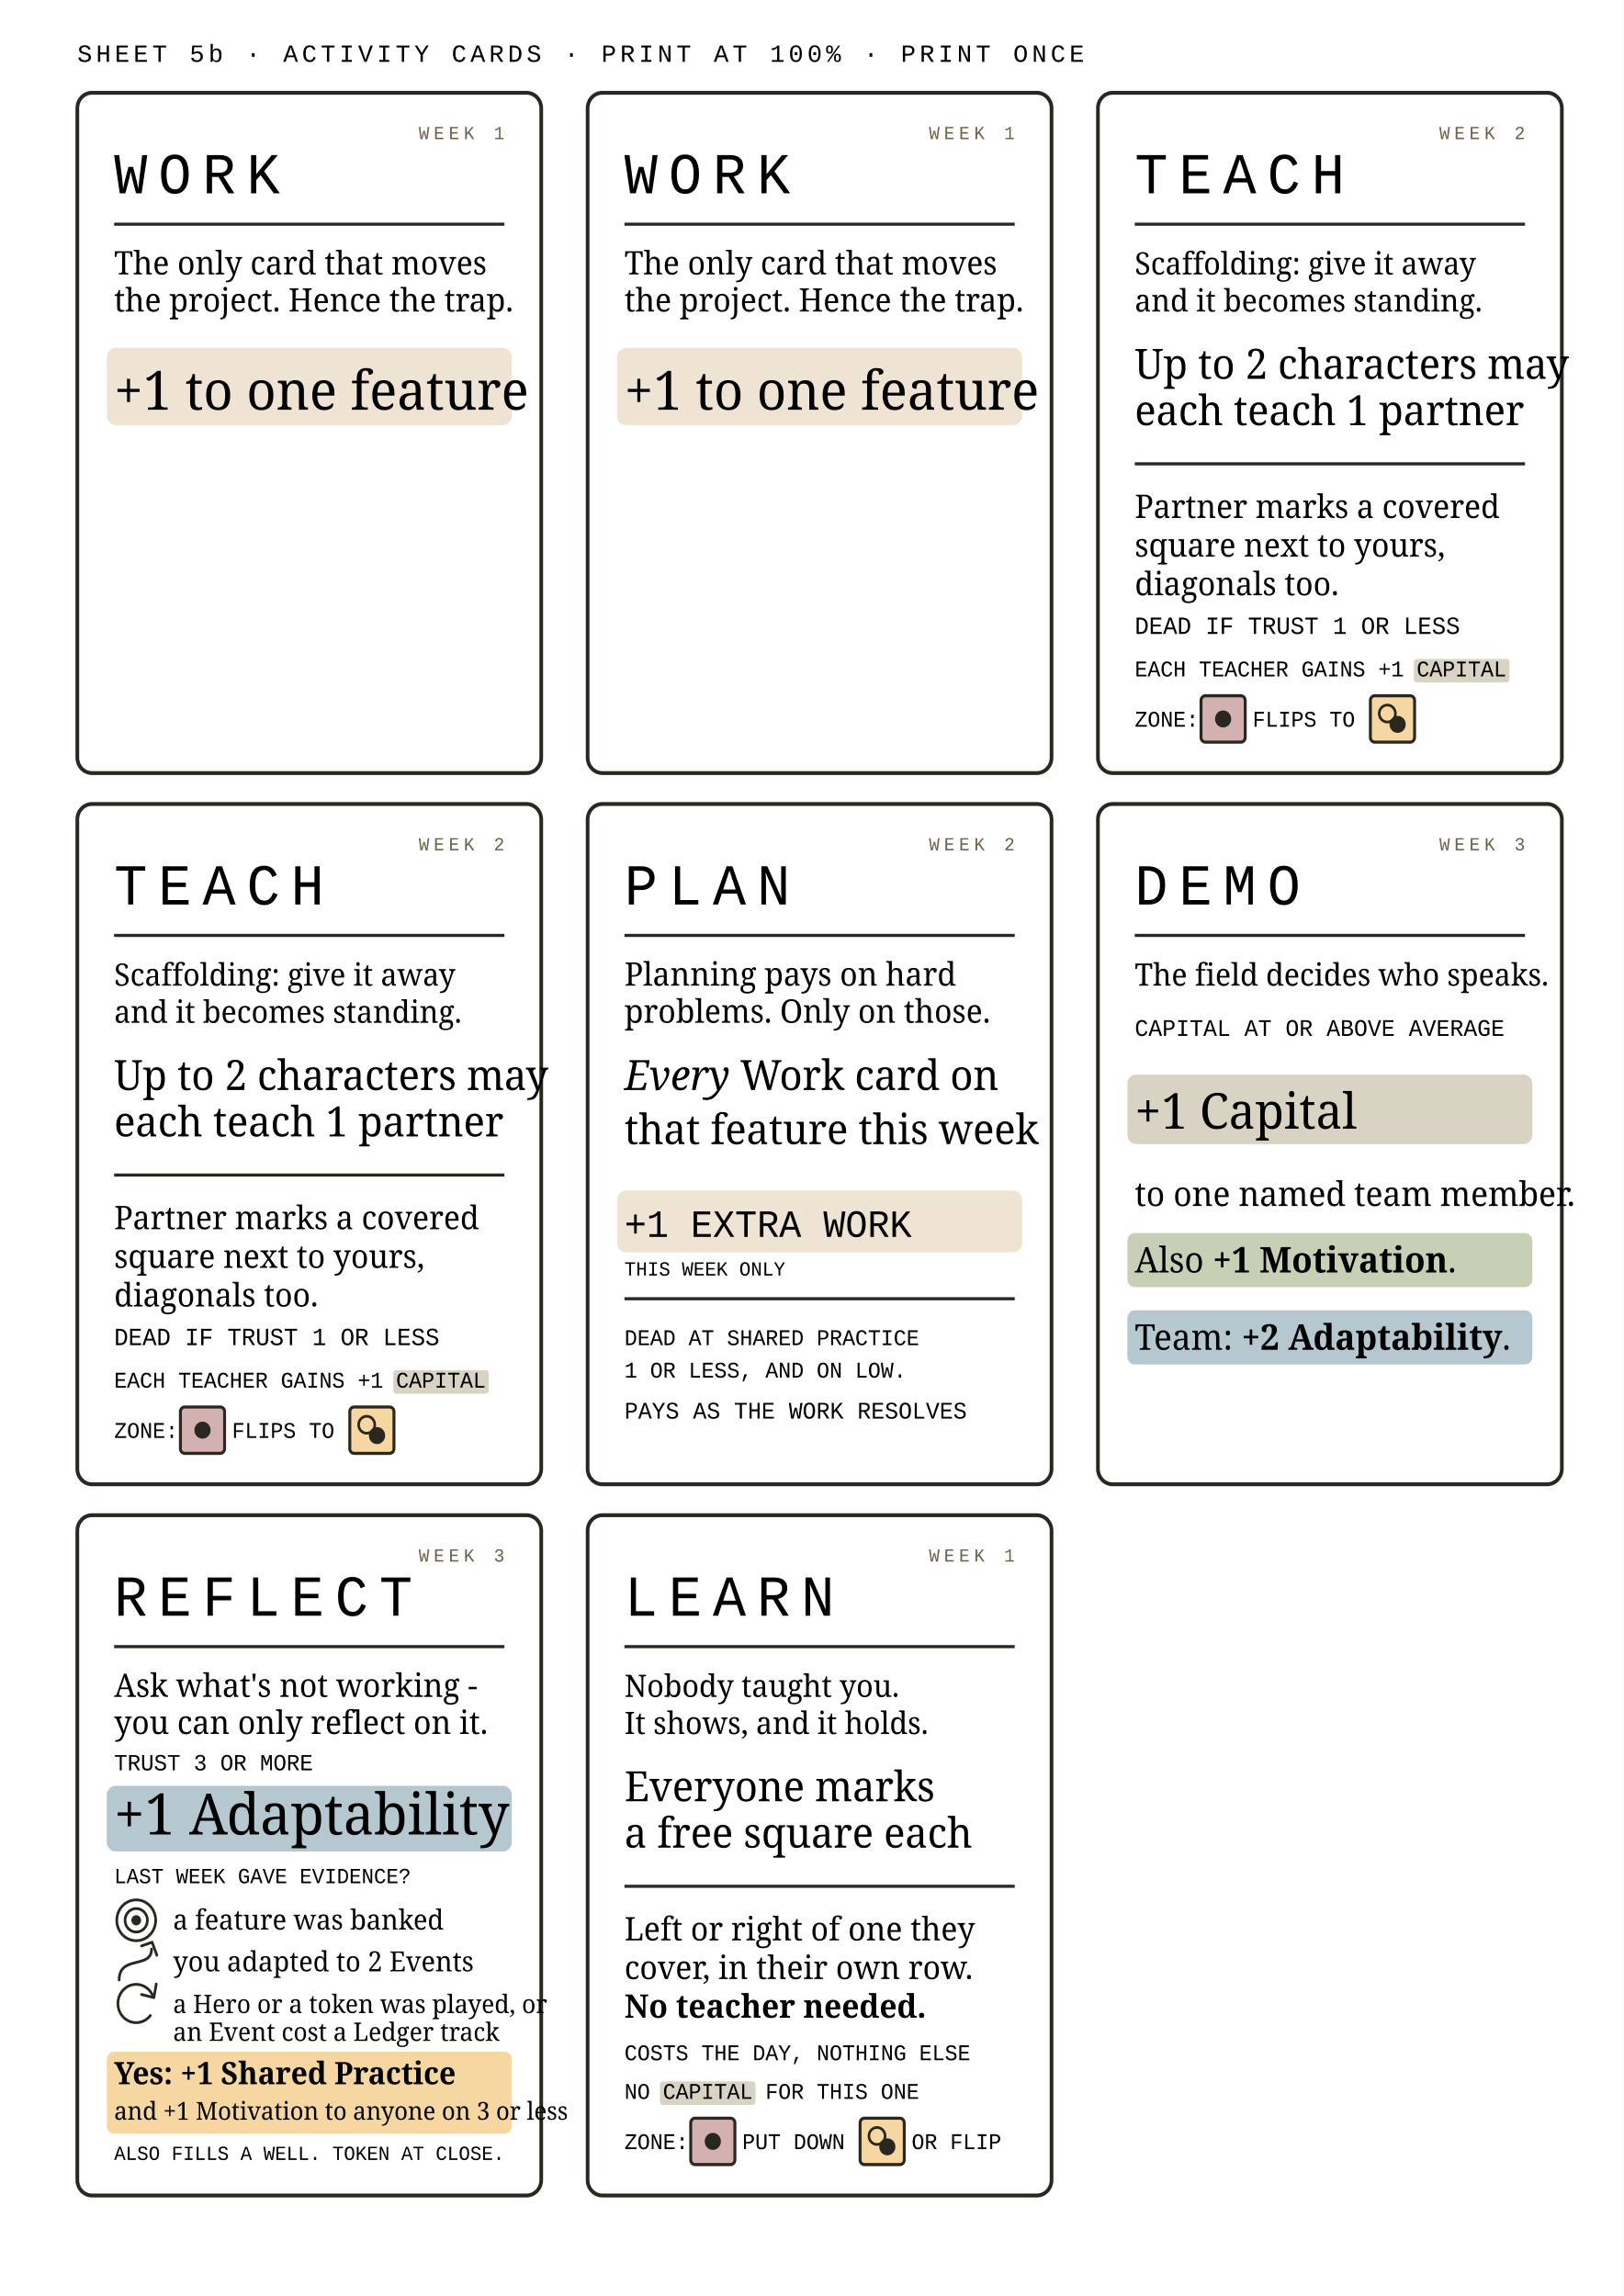
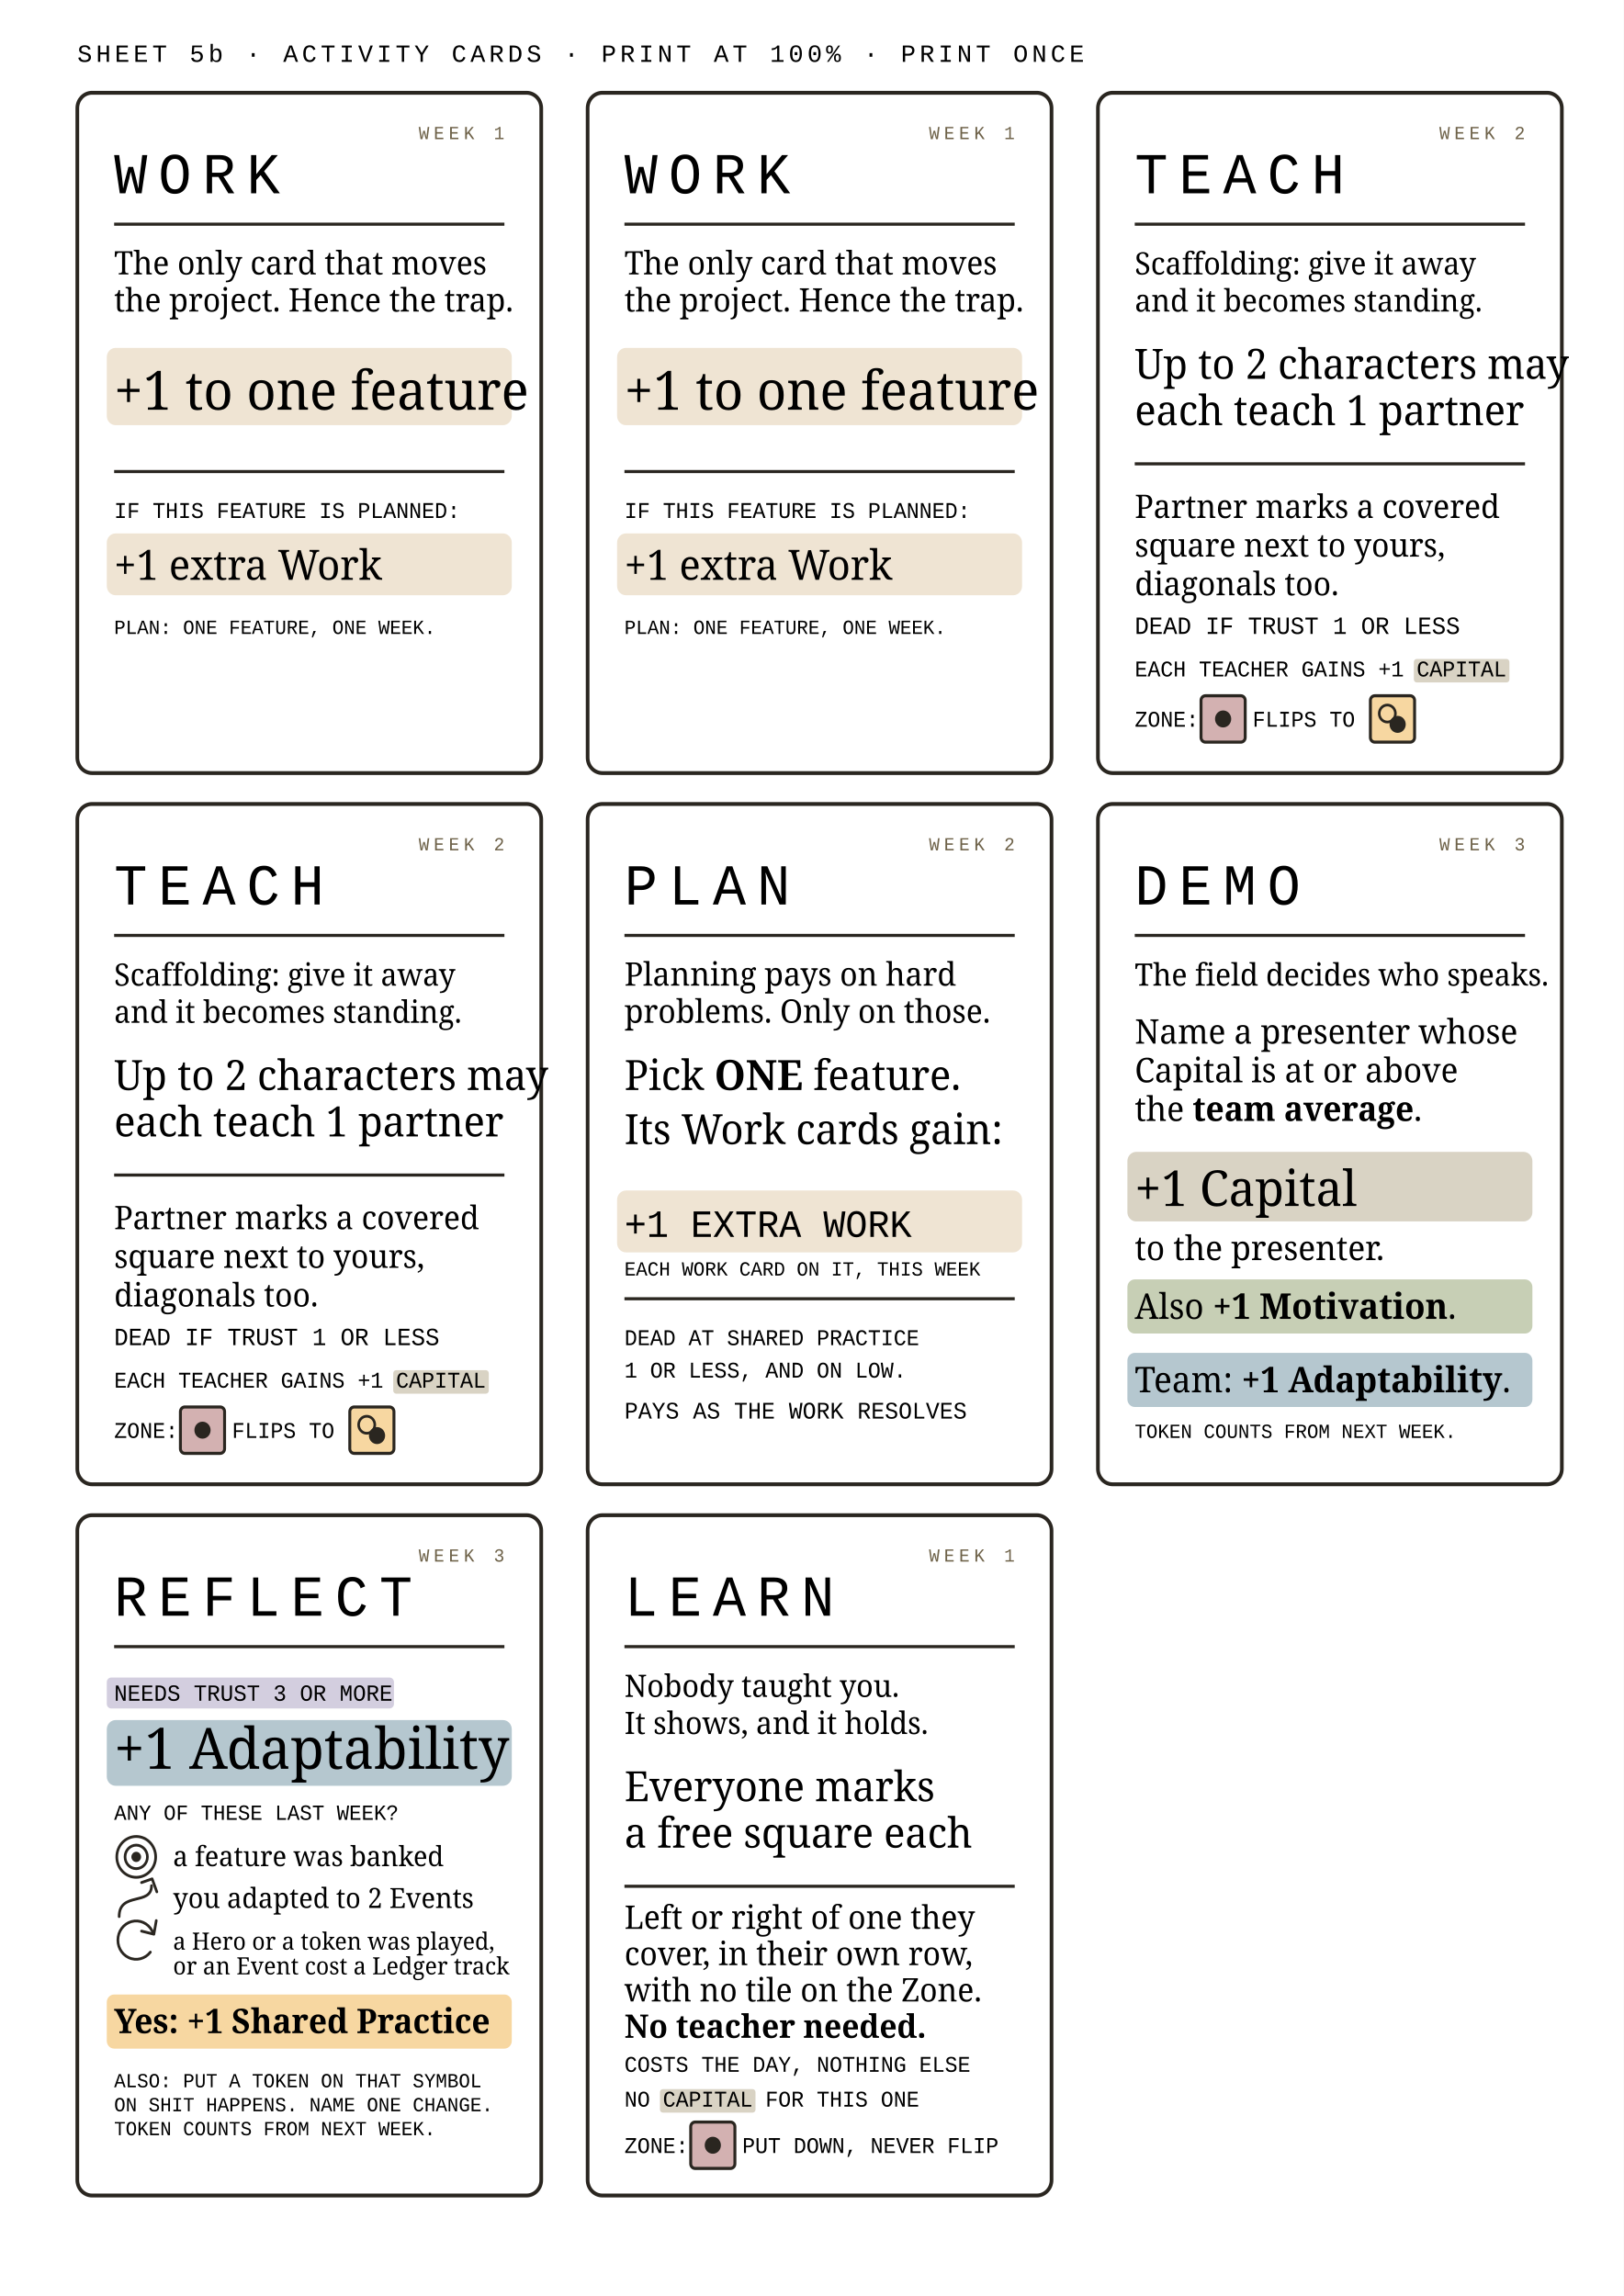
<svg xmlns="http://www.w3.org/2000/svg" width="210mm" height="297mm" viewBox="0 0 210 297">
  <style>
  .s { font-family:"EB Garamond",Garamond,Georgia,serif; fill:#000000; }
  .m { font-family:"IBM Plex Mono","Courier New",monospace; fill:#000000; }
  .c { fill:none; stroke:#2A2620; stroke-width:.5; }
  .h { stroke:#2A2620; stroke-width:.4; fill:none; }
  .q { fill:#000000; }
  .wk { fill:#6E6249; }
  .trust { fill:#000000; }
  .adapt { fill:#000000; }
  .sy { fill:none; stroke:#2A2620; stroke-width:.45; stroke-linecap:round; stroke-linejoin:round; }
</style>
  <defs>
    <g id="work" transform="scale(.952381,1)">
      <rect width="63" height="88" rx="2" class="c" />
      <text x="58" y="6" class="m wk" font-size="2.4" letter-spacing=".6" text-anchor="end">WEEK 1</text>
      <text x="5" y="13" class="m" font-size="7.5" letter-spacing="1.5">WORK</text>
      <line x1="5" y1="17" x2="58" y2="17" class="h" stroke-width=".7" />
      <text x="5" y="23.5" class="s" font-size="4.2">The only card that moves</text>
      <text x="5" y="28.3" class="s" font-size="4.2">the project. Hence the trap.</text>
      <g transform="translate(0,11)">
        <rect x="4" y="22" width="55" height="10" rx="1.2" fill="#EFE4D3" />
        <text x="5" y="30" class="s" font-size="7">+1 to one feature</text>
+         <line x1="5" y1="38" x2="58" y2="38" class="h" />
+         <text x="5" y="44" class="m q" font-size="2.9">IF THIS FEATURE IS PLANNED:</text>
+         <rect x="4" y="46" width="55" height="8" rx="1.2" fill="#EFE4D3" />
+         <text x="5" y="52" class="s" font-size="5.4">+1 extra Work</text>
+         <text x="5" y="59" class="m q" font-size="2.6">PLAN: ONE FEATURE, ONE WEEK.</text>
      </g>
    </g>
    <g id="ztile-one">
      <rect x="-3" y="-3" width="6" height="6" rx=".6" fill="#D3B1B1" stroke="#2A2620" stroke-width=".4" />
      <circle cx="0" cy="0" r="1.1" fill="#2A2620" />
    </g>
    <g id="ztile-stack">
      <rect x="-3" y="-3" width="6" height="6" rx=".6" fill="#F7D7A1" stroke="#2A2620" stroke-width=".4" />
      <circle cx="-.7" cy="-.7" r="1.1" fill="#F7D7A1" stroke="#2A2620" stroke-width=".35" />
      <circle cx=".7" cy=".7" r="1.1" fill="#2A2620" />
    </g>
    <g id="sym-obj" class="sy">
      <circle r="3.3" />
      <circle r="1.9" />
      <circle r=".6" fill="#2A2620" />
    </g>
    <g id="sym-strat" class="sy">
      <path d="M-2.9,2.9 C-2.9,-1.2 2.6,1.2 2.6,-2.1" />
      <path d="M0.9,-2.6 L2.7,-3.2 L3.5,-1.1" />
    </g>
    <g id="sym-proc" class="sy">
      <path d="M2.9,-1.1 A3.1,3.1 0 1 0 2.4,1.9" />
      <path d="M0.9,-1.5 L3.0,-1.0 L3.4,-3.2" />
    </g>
    <g id="teach" transform="scale(.952381,1)">
      <rect width="63" height="88" rx="2" class="c" />
      <text x="58" y="6" class="m wk" font-size="2.4" letter-spacing=".6" text-anchor="end">WEEK 2</text>
      <text x="5" y="13" class="m" font-size="7.5" letter-spacing="1.5">TEACH</text>
      <line x1="5" y1="17" x2="58" y2="17" class="h" stroke-width=".7" />
      <text x="5" y="23.5" class="s" font-size="4">Scaffolding: give it away</text>
      <text x="5" y="28.3" class="s" font-size="4">and it becomes standing.</text>
      <g transform="translate(0,10)">
        <text x="5" y="27" class="s" font-size="5.4">Up to 2 characters may</text>
        <text x="5" y="33" class="s" font-size="5.4">each teach 1 partner</text>
        <line x1="5" y1="38" x2="58" y2="38" class="h" />
        <text x="5" y="45" class="s" font-size="4.2">Partner marks a covered</text>
        <text x="5" y="50" class="s" font-size="4.2">square next to yours,</text>
        <text x="5" y="55" class="s" font-size="4.2">diagonals too.</text>
        <text x="5" y="60" class="m trust" font-size="3.2">DEAD IF TRUST 1 OR LESS</text>
        <rect x="42.9" y="63.24" width="12.98" height="3.04" rx=".4" fill="#D9D3C4" />
        <text x="5" y="65.5" class="m q" font-size="2.9">EACH TEACHER GAINS +1 <tspan>CAPITAL</tspan>
        </text>
        <text x="5" y="72" class="m q" font-size="2.9">ZONE:</text>
        <use href="#ztile-one" x="17" y="71" />
        <text x="21" y="72" class="m q" font-size="2.9">FLIPS TO</text>
        <use href="#ztile-stack" x="40" y="71" />
      </g>
    </g>
    <g id="plan" transform="scale(.952381,1)">
      <rect width="63" height="88" rx="2" class="c" />
      <text x="58" y="6" class="m wk" font-size="2.4" letter-spacing=".6" text-anchor="end">WEEK 2</text>
      <text x="5" y="13" class="m" font-size="7.5" letter-spacing="1.5">PLAN</text>
      <line x1="5" y1="17" x2="58" y2="17" class="h" stroke-width=".7" />
      <text x="5" y="23.5" class="s" font-size="4.2">Planning pays on hard</text>
      <text x="5" y="28.3" class="s" font-size="4.2">problems. Only on those.</text>
      <g transform="translate(0,10)">
-         <text x="5" y="27" class="s" font-size="5.4">
-           <tspan font-style="italic">Every</tspan> Work card on</text>
-         <text x="5" y="34" class="s" font-size="5.4">that feature this week</text>
+         <text x="5" y="27" class="s" font-size="5.4">Pick <tspan font-weight="bold">ONE</tspan> feature.</text>
+         <text x="5" y="34" class="s" font-size="5.4">Its Work cards gain:</text>
        <rect x="4" y="40" width="55" height="8" rx="1.2" fill="#EFE4D3" />
        <text x="5" y="46" class="m" font-size="5">+1 EXTRA WORK</text>
-         <text x="5" y="51" class="m q" font-size="2.6">THIS WEEK ONLY</text>
+         <text x="5" y="51" class="m q" font-size="2.6">EACH WORK CARD ON IT, THIS WEEK</text>
        <line x1="5" y1="54" x2="58" y2="54" class="h" />
        <text x="5" y="60" class="m q" font-size="2.9">DEAD AT SHARED PRACTICE</text>
        <text x="5" y="64.2" class="m q" font-size="2.9">1 OR LESS, AND ON LOW.</text>
        <text x="5" y="69.5" class="m" font-size="3.1">PAYS AS THE WORK RESOLVES</text>
      </g>
    </g>
    <g id="demo" transform="scale(.952381,1)">
      <rect width="63" height="88" rx="2" class="c" />
      <text x="58" y="6" class="m wk" font-size="2.4" letter-spacing=".6" text-anchor="end">WEEK 3</text>
      <text x="5" y="13" class="m" font-size="7.5" letter-spacing="1.5">DEMO</text>
      <line x1="5" y1="17" x2="58" y2="17" class="h" stroke-width=".7" />
      <text x="5" y="23.5" class="s" font-size="4">The field decides who speaks.</text>
-       <g transform="translate(0,6)">
-         <text x="5" y="24" class="m" font-size="3.1">CAPITAL AT OR ABOVE AVERAGE</text>
-         <rect x="4" y="29" width="55" height="9" rx="1.2" fill="#D9D3C4" />
-         <text x="5" y="36" class="s" font-size="6.4">+1 Capital</text>
-         <text x="5" y="46" class="s" font-size="4.4">to one named team member.</text>
-         <rect x="4" y="49.5" width="55" height="7" rx="1" fill="#C7CFB5" />
-         <text x="5" y="54.6" class="s" font-size="4.6">Also <tspan font-weight="bold">+1 Motivation</tspan>.</text>
-         <rect x="4" y="59.5" width="55" height="7" rx="1" fill="#B5C7CF" />
-         <text x="5" y="64.6" class="s" font-size="4.6">Team: <tspan font-weight="bold">+2 Adaptability</tspan>.</text>
-       </g>
+       <text x="5" y="31" class="s" font-size="4.4">Name a presenter whose</text>
+       <text x="5" y="36" class="s" font-size="4.4">Capital is at or above</text>
+       <text x="5" y="41" class="s" font-size="4.4">the <tspan font-weight="bold">team average</tspan>.</text>
+       <rect x="4" y="45" width="55" height="9" rx="1.2" fill="#D9D3C4" />
+       <text x="5" y="52" class="s" font-size="6.4">+1 Capital</text>
+       <text x="5" y="59" class="s" font-size="4.4">to the presenter.</text>
+       <rect x="4" y="61.5" width="55" height="7" rx="1" fill="#C7CFB5" />
+       <text x="5" y="66.6" class="s" font-size="4.6">Also <tspan font-weight="bold">+1 Motivation</tspan>.</text>
+       <rect x="4" y="71" width="55" height="7" rx="1" fill="#B5C7CF" />
+       <text x="5" y="76.1" class="s" font-size="4.6">Team: <tspan font-weight="bold">+1 Adaptability</tspan>.</text>
+       <text x="5" y="82" class="m q" font-size="2.6">TOKEN COUNTS FROM NEXT WEEK.</text>
    </g>
    <g id="reflect" transform="scale(.952381,1)">
      <rect width="63" height="88" rx="2" class="c" />
      <text x="58" y="6" class="m wk" font-size="2.4" letter-spacing=".6" text-anchor="end">WEEK 3</text>
      <text x="5" y="13" class="m" font-size="7.5" letter-spacing="1.5">REFLECT</text>
      <line x1="5" y1="17" x2="58" y2="17" class="h" stroke-width=".7" />
-       <text x="5" y="23.5" class="s" font-size="4.2">Ask what's not working -</text>
-       <text x="5" y="28.3" class="s" font-size="4.2">you can only reflect on it.</text>
-       <text x="5" y="33" class="m" font-size="3">TRUST 3 OR MORE</text>
-       <rect x="4" y="35" width="55" height="8.5" rx="1.2" fill="#B5C7CF" />
-       <text x="5" y="41.3" class="s adapt" font-size="7.4">+1 Adaptability</text>
-       <text x="5" y="47.6" class="m q" font-size="2.8">LAST WEEK GAVE EVIDENCE?</text>
-       <use href="#sym-obj" transform="translate(8,52.4) scale(.8)" />
-       <text x="13" y="53.6" class="s" font-size="3.6">a feature was banked</text>
-       <use href="#sym-strat" transform="translate(8,57.8) scale(.8)" />
-       <text x="13" y="59" class="s" font-size="3.6">you adapted to 2 Events</text>
-       <use href="#sym-proc" transform="translate(8,63.2) scale(.8)" />
-       <text x="13" y="64.4" class="s" font-size="3.3">a Hero or a token was played, or</text>
-       <text x="13" y="68" class="s" font-size="3.3">an Event cost a Ledger track</text>
-       <rect x="4" y="69.4" width="55" height="10.6" rx="1" fill="#F7D7A1" />
-       <text x="5" y="73.6" class="s" font-size="4">
+       <rect x="4" y="21" width="39" height="4" rx=".6" fill="#D3CEDF" />
+       <text x="5" y="24" class="m" font-size="3">NEEDS TRUST 3 OR MORE</text>
+       <rect x="4" y="26.5" width="55" height="8.5" rx="1.2" fill="#B5C7CF" />
+       <text x="5" y="32.8" class="s adapt" font-size="7.4">+1 Adaptability</text>
+       <text x="5" y="39.4" class="m q" font-size="2.8">ANY OF THESE LAST WEEK?</text>
+       <use href="#sym-obj" transform="translate(8,44.2) scale(.8)" />
+       <text x="13" y="45.4" class="s" font-size="3.6">a feature was banked</text>
+       <use href="#sym-strat" transform="translate(8,49.6) scale(.8)" />
+       <text x="13" y="50.8" class="s" font-size="3.6">you adapted to 2 Events</text>
+       <use href="#sym-proc" transform="translate(8,55) scale(.8)" />
+       <text x="13" y="56.2" class="s" font-size="3.1">a Hero or a token was played,</text>
+       <text x="13" y="59.4" class="s" font-size="3.1">or an Event cost a Ledger track</text>
+       <rect x="4" y="62" width="55" height="7" rx="1" fill="#F7D7A1" />
+       <text x="5" y="67" class="s" font-size="4.4">
        <tspan font-weight="bold">Yes: +1 Shared Practice</tspan>
      </text>
-       <text x="5" y="78.2" class="s" font-size="3.2">and +1 Motivation to anyone on 3 or less</text>
-       <text x="5" y="83.4" class="m q" font-size="2.6">ALSO FILLS A WELL. TOKEN AT CLOSE.</text>
+       <text x="5" y="74" class="m q" font-size="2.6">ALSO: PUT A TOKEN ON THAT SYMBOL</text>
+       <text x="5" y="77.1" class="m q" font-size="2.6">ON SHIT HAPPENS. NAME ONE CHANGE.</text>
+       <text x="5" y="80.2" class="m q" font-size="2.6">TOKEN COUNTS FROM NEXT WEEK.</text>
    </g>
    <g id="learn" transform="scale(.952381,1)">
      <rect width="63" height="88" rx="2" class="c" />
      <text x="58" y="6" class="m wk" font-size="2.4" letter-spacing=".6" text-anchor="end">WEEK 1</text>
      <text x="5" y="13" class="m" font-size="7.5" letter-spacing="1.5">LEARN</text>
      <line x1="5" y1="17" x2="58" y2="17" class="h" stroke-width=".7" />
      <text x="5" y="23.5" class="s" font-size="4">Nobody taught you.</text>
      <text x="5" y="28.3" class="s" font-size="4">It shows, and it holds.</text>
      <g transform="translate(0,10)">
        <text x="5" y="27" class="s" font-size="5.4">Everyone marks</text>
        <text x="5" y="33" class="s" font-size="5.4">a free square each</text>
        <line x1="5" y1="38" x2="58" y2="38" class="h" />
-         <text x="5" y="45" class="s" font-size="4.2">Left or right of one they</text>
-         <text x="5" y="50" class="s" font-size="4.2">cover, in their own row.</text>
-         <text x="5" y="55" class="s" font-size="4.2">
+         <text x="5" y="43.5" class="s" font-size="4.2">Left or right of one they</text>
+         <text x="5" y="48.2" class="s" font-size="4.2">cover, in their own row,</text>
+         <text x="5" y="52.9" class="s" font-size="4.2">with no tile on the Zone.</text>
+         <text x="5" y="57.6" class="s" font-size="4.2">
          <tspan font-weight="bold">No teacher needed.</tspan>
        </text>
-         <text x="5" y="60.5" class="m q" font-size="2.9">COSTS THE DAY, NOTHING ELSE</text>
-         <rect x="9.82" y="63.24" width="12.98" height="3.04" rx=".4" fill="#D9D3C4" />
-         <text x="5" y="65.5" class="m q" font-size="2.9">NO <tspan>CAPITAL</tspan> FOR THIS ONE</text>
-         <text x="5" y="72" class="m q" font-size="2.9">ZONE:</text>
-         <use href="#ztile-one" x="17" y="71" />
-         <text x="21" y="72" class="m q" font-size="2.9">PUT DOWN</text>
-         <use href="#ztile-stack" x="40" y="71" />
-         <text x="44" y="72" class="m q" font-size="2.9">OR FLIP</text>
+         <text x="5" y="62" class="m q" font-size="2.9">COSTS THE DAY, NOTHING ELSE</text>
+         <rect x="9.82" y="64.24" width="12.98" height="3.04" rx=".4" fill="#D9D3C4" />
+         <text x="5" y="66.5" class="m q" font-size="2.9">NO <tspan>CAPITAL</tspan> FOR THIS ONE</text>
+         <text x="5" y="72.5" class="m q" font-size="2.9">ZONE:</text>
+         <use href="#ztile-one" x="17" y="71.5" />
+         <text x="21" y="72.5" class="m q" font-size="2.9">PUT DOWN, NEVER FLIP</text>
      </g>
    </g>
  </defs>
  <rect width="210" height="297" fill="#FFFFFF" />
  <text x="10" y="8" class="m" font-size="3.2" letter-spacing=".5">SHEET 5b · ACTIVITY CARDS · PRINT AT 100% · PRINT ONCE</text>
  <use href="#work" x="10" y="12" />
  <use href="#work" x="76" y="12" />
  <use href="#teach" x="142" y="12" />
  <use href="#teach" x="10" y="104" />
  <use href="#plan" x="76" y="104" />
  <use href="#demo" x="142" y="104" />
  <use href="#reflect" x="10" y="196" />
  <use href="#learn" x="76" y="196" />
</svg>
